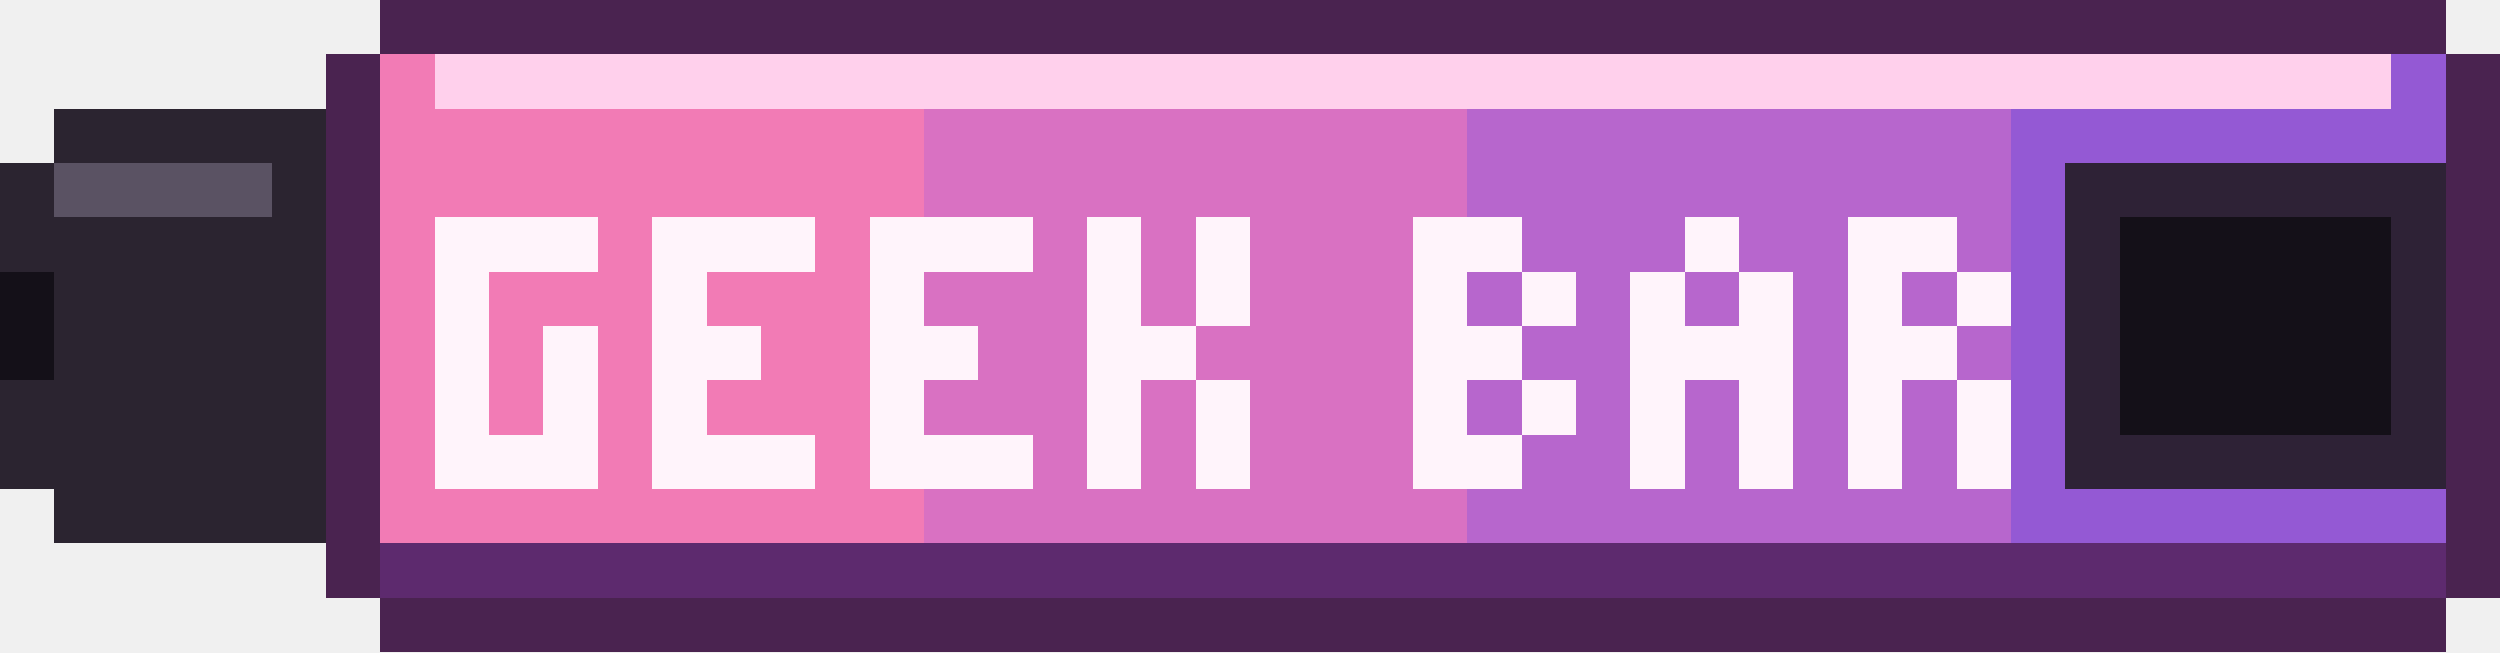
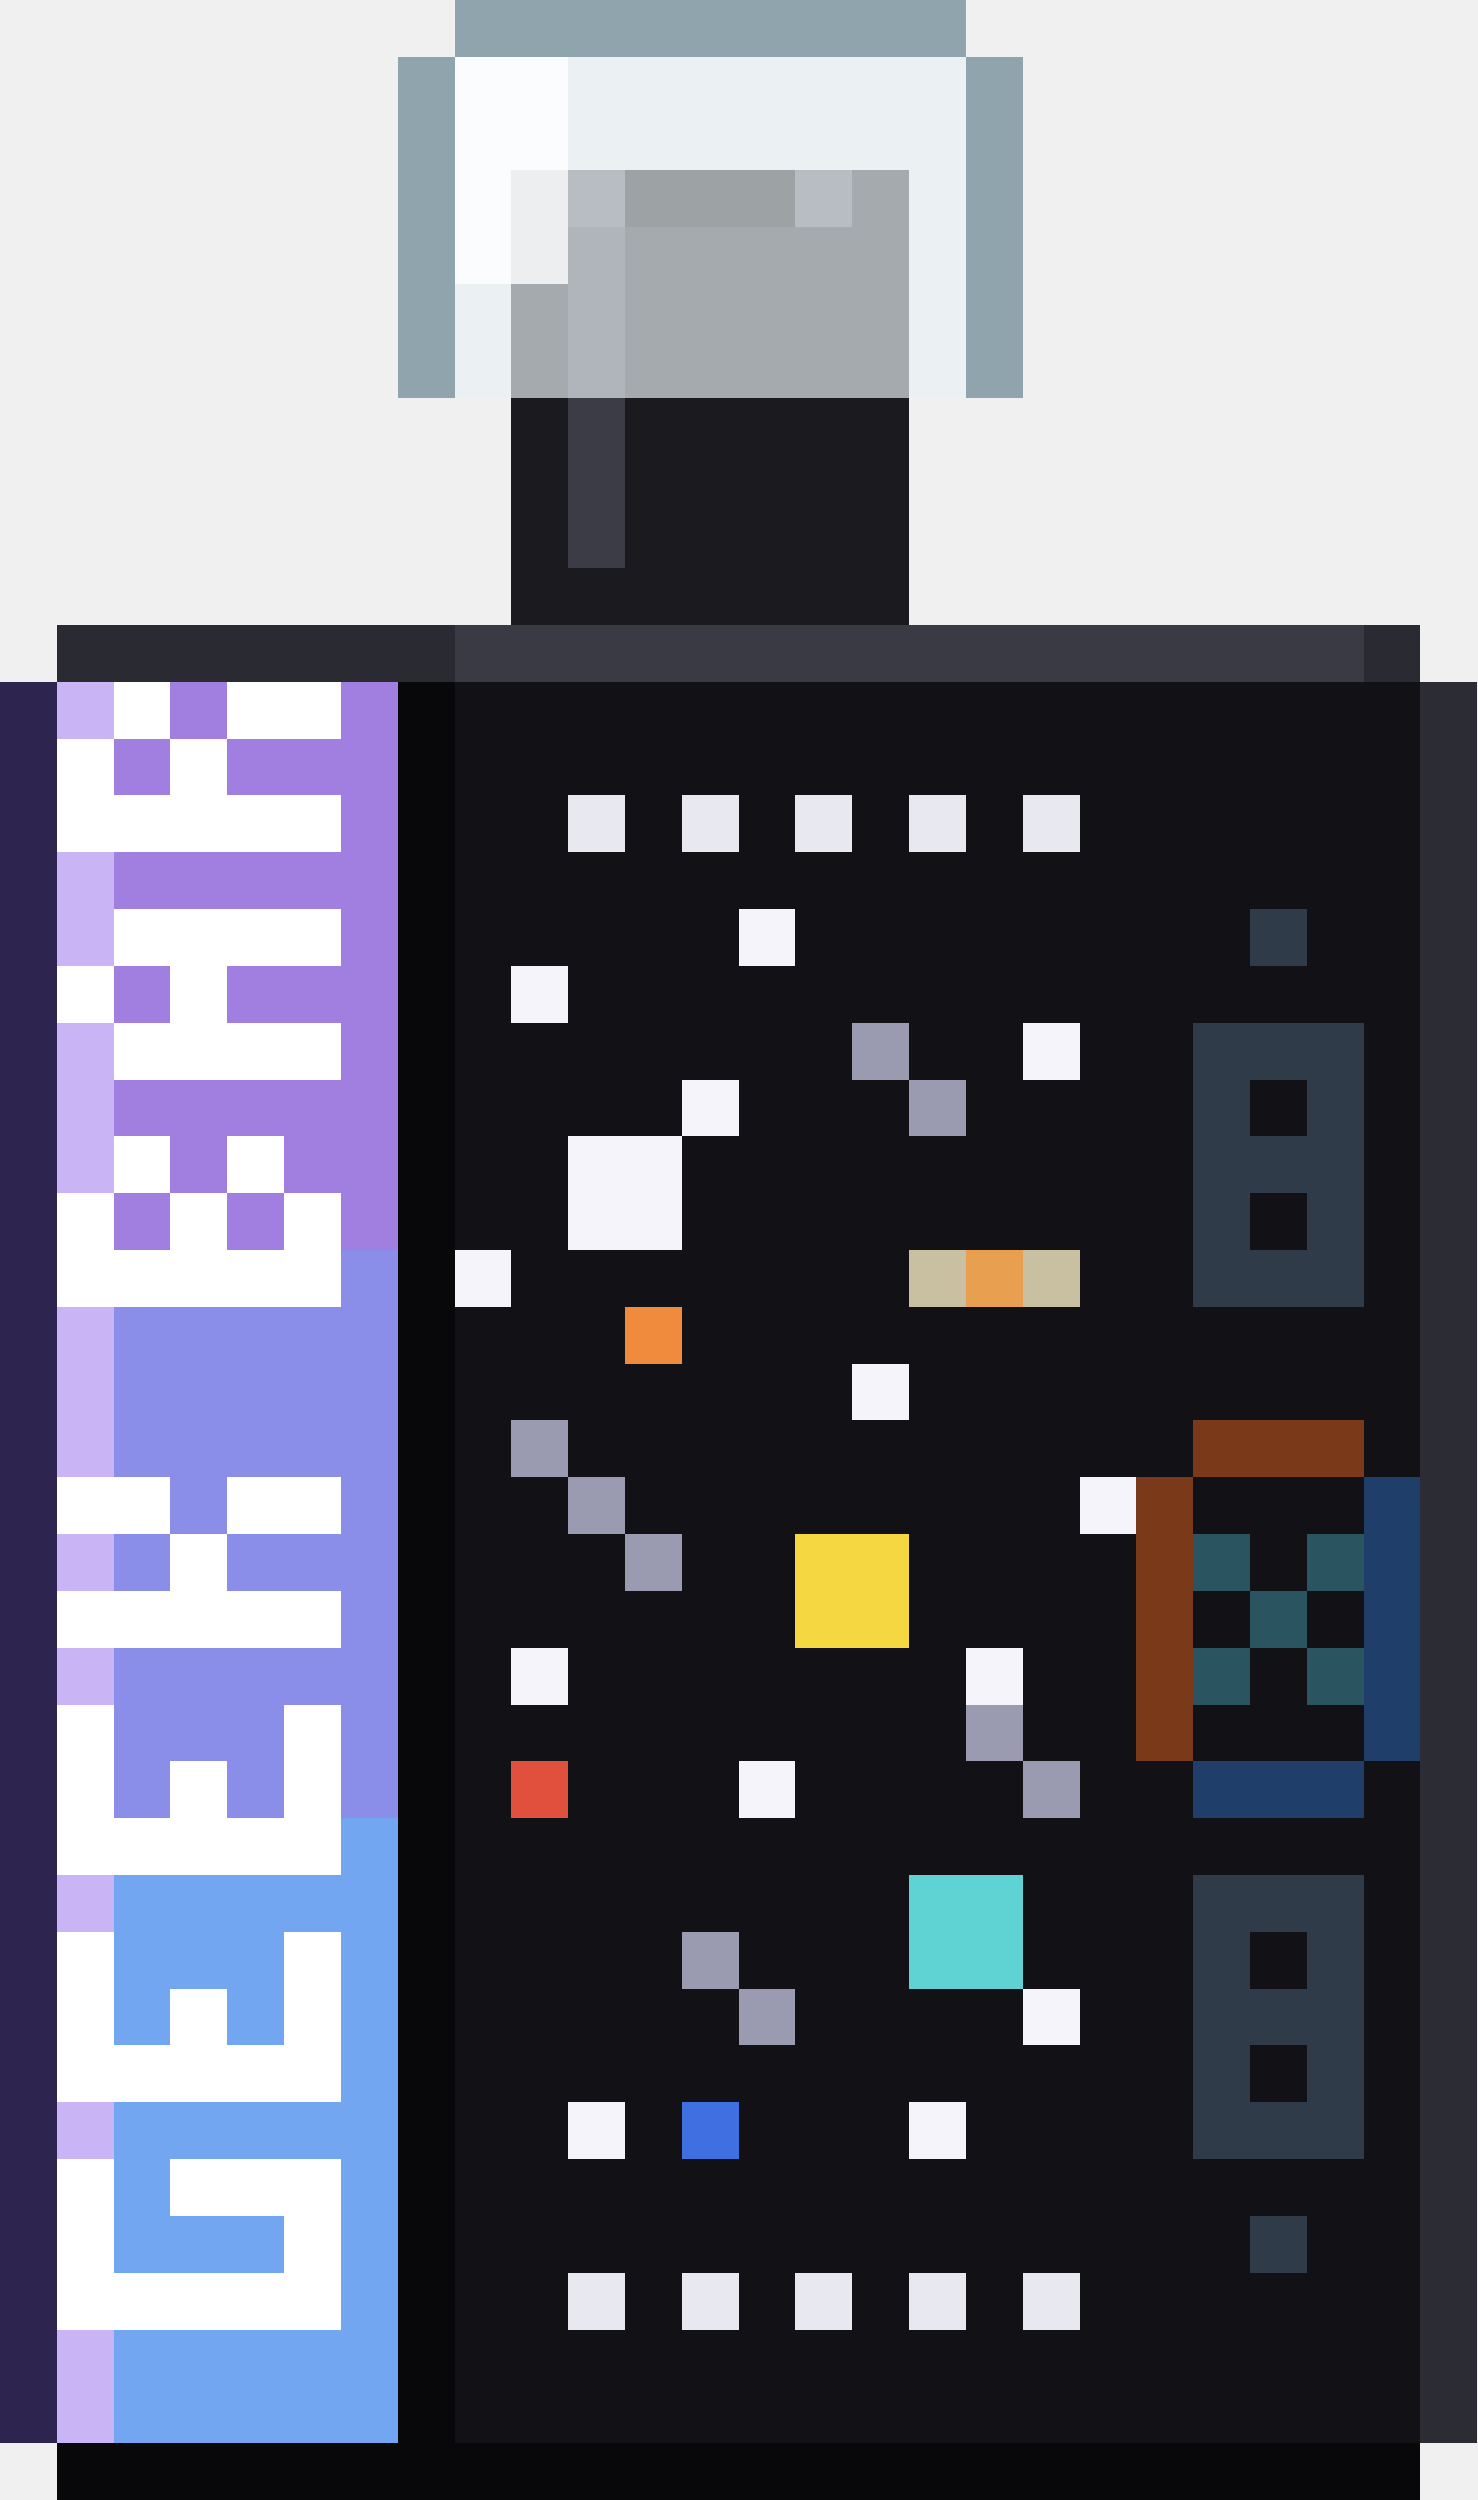
- <svg xmlns="http://www.w3.org/2000/svg" width="46" height="12" viewBox="0 0 46 12" shape-rendering="crispEdges">
-   <rect x="1" y="2" width="5" height="8" fill="#2b2430" />
-   <rect x="0" y="3" width="1" height="6" fill="#2b2430" />
-   <rect x="1" y="3" width="4" height="1" fill="#5a5263" />
-   <rect x="0" y="5" width="1" height="2" fill="#141018" />
-   <rect x="7" y="0" width="38" height="1" fill="#4a2350" />
-   <rect x="6" y="1" width="1" height="10" fill="#4a2350" />
-   <rect x="45" y="1" width="1" height="10" fill="#4a2350" />
-   <rect x="7" y="11" width="38" height="1" fill="#4a2350" />
-   <rect x="7" y="1" width="10" height="10" fill="#f27bb5" />
-   <rect x="17" y="1" width="10" height="10" fill="#d971c2" />
-   <rect x="27" y="1" width="10" height="10" fill="#b766cd" />
-   <rect x="37" y="1" width="8" height="10" fill="#9459d4" />
-   <rect x="8" y="1" width="36" height="1" fill="#ffd0ec" />
-   <rect x="7" y="10" width="38" height="1" fill="#5d2a6e" />
-   <rect x="8" y="4" width="1" height="1" fill="#fff4fb" />
-   <rect x="9" y="4" width="1" height="1" fill="#fff4fb" />
-   <rect x="10" y="4" width="1" height="1" fill="#fff4fb" />
-   <rect x="8" y="5" width="1" height="1" fill="#fff4fb" />
-   <rect x="8" y="6" width="1" height="1" fill="#fff4fb" />
-   <rect x="10" y="6" width="1" height="1" fill="#fff4fb" />
-   <rect x="8" y="7" width="1" height="1" fill="#fff4fb" />
-   <rect x="10" y="7" width="1" height="1" fill="#fff4fb" />
-   <rect x="8" y="8" width="1" height="1" fill="#fff4fb" />
-   <rect x="9" y="8" width="1" height="1" fill="#fff4fb" />
-   <rect x="10" y="8" width="1" height="1" fill="#fff4fb" />
-   <rect x="12" y="4" width="1" height="1" fill="#fff4fb" />
-   <rect x="13" y="4" width="1" height="1" fill="#fff4fb" />
-   <rect x="14" y="4" width="1" height="1" fill="#fff4fb" />
-   <rect x="12" y="5" width="1" height="1" fill="#fff4fb" />
-   <rect x="12" y="6" width="1" height="1" fill="#fff4fb" />
-   <rect x="13" y="6" width="1" height="1" fill="#fff4fb" />
-   <rect x="12" y="7" width="1" height="1" fill="#fff4fb" />
-   <rect x="12" y="8" width="1" height="1" fill="#fff4fb" />
-   <rect x="13" y="8" width="1" height="1" fill="#fff4fb" />
-   <rect x="14" y="8" width="1" height="1" fill="#fff4fb" />
-   <rect x="16" y="4" width="1" height="1" fill="#fff4fb" />
-   <rect x="17" y="4" width="1" height="1" fill="#fff4fb" />
-   <rect x="18" y="4" width="1" height="1" fill="#fff4fb" />
-   <rect x="16" y="5" width="1" height="1" fill="#fff4fb" />
-   <rect x="16" y="6" width="1" height="1" fill="#fff4fb" />
-   <rect x="17" y="6" width="1" height="1" fill="#fff4fb" />
-   <rect x="16" y="7" width="1" height="1" fill="#fff4fb" />
-   <rect x="16" y="8" width="1" height="1" fill="#fff4fb" />
-   <rect x="17" y="8" width="1" height="1" fill="#fff4fb" />
-   <rect x="18" y="8" width="1" height="1" fill="#fff4fb" />
-   <rect x="20" y="4" width="1" height="1" fill="#fff4fb" />
-   <rect x="22" y="4" width="1" height="1" fill="#fff4fb" />
-   <rect x="20" y="5" width="1" height="1" fill="#fff4fb" />
-   <rect x="22" y="5" width="1" height="1" fill="#fff4fb" />
-   <rect x="20" y="6" width="1" height="1" fill="#fff4fb" />
-   <rect x="21" y="6" width="1" height="1" fill="#fff4fb" />
-   <rect x="20" y="7" width="1" height="1" fill="#fff4fb" />
-   <rect x="22" y="7" width="1" height="1" fill="#fff4fb" />
-   <rect x="20" y="8" width="1" height="1" fill="#fff4fb" />
-   <rect x="22" y="8" width="1" height="1" fill="#fff4fb" />
-   <rect x="26" y="4" width="1" height="1" fill="#fff4fb" />
-   <rect x="27" y="4" width="1" height="1" fill="#fff4fb" />
-   <rect x="26" y="5" width="1" height="1" fill="#fff4fb" />
-   <rect x="28" y="5" width="1" height="1" fill="#fff4fb" />
-   <rect x="26" y="6" width="1" height="1" fill="#fff4fb" />
-   <rect x="27" y="6" width="1" height="1" fill="#fff4fb" />
-   <rect x="26" y="7" width="1" height="1" fill="#fff4fb" />
-   <rect x="28" y="7" width="1" height="1" fill="#fff4fb" />
-   <rect x="26" y="8" width="1" height="1" fill="#fff4fb" />
-   <rect x="27" y="8" width="1" height="1" fill="#fff4fb" />
-   <rect x="31" y="4" width="1" height="1" fill="#fff4fb" />
-   <rect x="30" y="5" width="1" height="1" fill="#fff4fb" />
-   <rect x="32" y="5" width="1" height="1" fill="#fff4fb" />
-   <rect x="30" y="6" width="1" height="1" fill="#fff4fb" />
-   <rect x="31" y="6" width="1" height="1" fill="#fff4fb" />
-   <rect x="32" y="6" width="1" height="1" fill="#fff4fb" />
-   <rect x="30" y="7" width="1" height="1" fill="#fff4fb" />
-   <rect x="32" y="7" width="1" height="1" fill="#fff4fb" />
-   <rect x="30" y="8" width="1" height="1" fill="#fff4fb" />
-   <rect x="32" y="8" width="1" height="1" fill="#fff4fb" />
-   <rect x="34" y="4" width="1" height="1" fill="#fff4fb" />
-   <rect x="35" y="4" width="1" height="1" fill="#fff4fb" />
-   <rect x="34" y="5" width="1" height="1" fill="#fff4fb" />
-   <rect x="36" y="5" width="1" height="1" fill="#fff4fb" />
-   <rect x="34" y="6" width="1" height="1" fill="#fff4fb" />
-   <rect x="35" y="6" width="1" height="1" fill="#fff4fb" />
-   <rect x="34" y="7" width="1" height="1" fill="#fff4fb" />
-   <rect x="36" y="7" width="1" height="1" fill="#fff4fb" />
-   <rect x="34" y="8" width="1" height="1" fill="#fff4fb" />
-   <rect x="36" y="8" width="1" height="1" fill="#fff4fb" />
-   <rect x="38" y="3" width="7" height="6" fill="#2e2236" />
-   <rect x="39" y="4" width="5" height="4" fill="#141018" />
+ <svg xmlns="http://www.w3.org/2000/svg" width="26" height="44" viewBox="0 0 26 44" shape-rendering="crispEdges">
+   <rect x="9" y="3" width="7" height="8" fill="#1b1b1f" />
+   <rect x="10" y="4" width="1" height="6" fill="#3c3c46" />
+   <rect x="10" y="3" width="5" height="1" fill="#55555f" />
+   <rect x="11" y="3" width="3" height="1" fill="#050507" />
+   <rect x="7" y="1" width="11" height="6" fill="#e8f2f5aa" />
+   <rect x="8" y="0" width="9" height="1" fill="#8fa4ac" />
+   <rect x="7" y="1" width="1" height="6" fill="#8fa4ac" />
+   <rect x="17" y="1" width="1" height="6" fill="#8fa4ac" />
+   <rect x="8" y="1" width="2" height="4" fill="#ffffffcc" />
+   <rect x="1" y="11" width="24" height="1" fill="#2a2a32" />
+   <rect x="0" y="12" width="26" height="31" fill="#121216" />
+   <rect x="1" y="43" width="24" height="1" fill="#08080a" />
+   <rect x="8" y="11" width="16" height="1" fill="#3a3a44" />
+   <rect x="0" y="12" width="1" height="31" fill="#2d2450" />
+   <rect x="1" y="12" width="6" height="10" fill="#a07fe0" />
+   <rect x="1" y="22" width="6" height="10" fill="#8a8ee8" />
+   <rect x="1" y="32" width="6" height="11" fill="#72a6f0" />
+   <rect x="1" y="12" width="1" height="31" fill="#c9b5f5" />
+   <rect x="7" y="12" width="1" height="31" fill="#08080a" />
+   <rect x="25" y="12" width="1" height="31" fill="#2c2c34" />
+   <rect x="1" y="40" width="1" height="1" fill="#fff" />
+   <rect x="1" y="39" width="1" height="1" fill="#fff" />
+   <rect x="1" y="38" width="1" height="1" fill="#fff" />
+   <rect x="2" y="40" width="1" height="1" fill="#fff" />
+   <rect x="3" y="40" width="1" height="1" fill="#fff" />
+   <rect x="3" y="38" width="1" height="1" fill="#fff" />
+   <rect x="4" y="40" width="1" height="1" fill="#fff" />
+   <rect x="4" y="38" width="1" height="1" fill="#fff" />
+   <rect x="5" y="40" width="1" height="1" fill="#fff" />
+   <rect x="5" y="39" width="1" height="1" fill="#fff" />
+   <rect x="5" y="38" width="1" height="1" fill="#fff" />
+   <rect x="1" y="36" width="1" height="1" fill="#fff" />
+   <rect x="1" y="35" width="1" height="1" fill="#fff" />
+   <rect x="1" y="34" width="1" height="1" fill="#fff" />
+   <rect x="2" y="36" width="1" height="1" fill="#fff" />
+   <rect x="3" y="36" width="1" height="1" fill="#fff" />
+   <rect x="3" y="35" width="1" height="1" fill="#fff" />
+   <rect x="4" y="36" width="1" height="1" fill="#fff" />
+   <rect x="5" y="36" width="1" height="1" fill="#fff" />
+   <rect x="5" y="35" width="1" height="1" fill="#fff" />
+   <rect x="5" y="34" width="1" height="1" fill="#fff" />
+   <rect x="1" y="32" width="1" height="1" fill="#fff" />
+   <rect x="1" y="31" width="1" height="1" fill="#fff" />
+   <rect x="1" y="30" width="1" height="1" fill="#fff" />
+   <rect x="2" y="32" width="1" height="1" fill="#fff" />
+   <rect x="3" y="32" width="1" height="1" fill="#fff" />
+   <rect x="3" y="31" width="1" height="1" fill="#fff" />
+   <rect x="4" y="32" width="1" height="1" fill="#fff" />
+   <rect x="5" y="32" width="1" height="1" fill="#fff" />
+   <rect x="5" y="31" width="1" height="1" fill="#fff" />
+   <rect x="5" y="30" width="1" height="1" fill="#fff" />
+   <rect x="1" y="28" width="1" height="1" fill="#fff" />
+   <rect x="1" y="26" width="1" height="1" fill="#fff" />
+   <rect x="2" y="28" width="1" height="1" fill="#fff" />
+   <rect x="2" y="26" width="1" height="1" fill="#fff" />
+   <rect x="3" y="28" width="1" height="1" fill="#fff" />
+   <rect x="3" y="27" width="1" height="1" fill="#fff" />
+   <rect x="4" y="28" width="1" height="1" fill="#fff" />
+   <rect x="4" y="26" width="1" height="1" fill="#fff" />
+   <rect x="5" y="28" width="1" height="1" fill="#fff" />
+   <rect x="5" y="26" width="1" height="1" fill="#fff" />
+   <rect x="1" y="22" width="1" height="1" fill="#fff" />
+   <rect x="1" y="21" width="1" height="1" fill="#fff" />
+   <rect x="2" y="22" width="1" height="1" fill="#fff" />
+   <rect x="2" y="20" width="1" height="1" fill="#fff" />
+   <rect x="3" y="22" width="1" height="1" fill="#fff" />
+   <rect x="3" y="21" width="1" height="1" fill="#fff" />
+   <rect x="4" y="22" width="1" height="1" fill="#fff" />
+   <rect x="4" y="20" width="1" height="1" fill="#fff" />
+   <rect x="5" y="22" width="1" height="1" fill="#fff" />
+   <rect x="5" y="21" width="1" height="1" fill="#fff" />
+   <rect x="1" y="17" width="1" height="1" fill="#fff" />
+   <rect x="2" y="18" width="1" height="1" fill="#fff" />
+   <rect x="2" y="16" width="1" height="1" fill="#fff" />
+   <rect x="3" y="18" width="1" height="1" fill="#fff" />
+   <rect x="3" y="17" width="1" height="1" fill="#fff" />
+   <rect x="3" y="16" width="1" height="1" fill="#fff" />
+   <rect x="4" y="18" width="1" height="1" fill="#fff" />
+   <rect x="4" y="16" width="1" height="1" fill="#fff" />
+   <rect x="5" y="18" width="1" height="1" fill="#fff" />
+   <rect x="5" y="16" width="1" height="1" fill="#fff" />
+   <rect x="1" y="14" width="1" height="1" fill="#fff" />
+   <rect x="1" y="13" width="1" height="1" fill="#fff" />
+   <rect x="2" y="14" width="1" height="1" fill="#fff" />
+   <rect x="2" y="12" width="1" height="1" fill="#fff" />
+   <rect x="3" y="14" width="1" height="1" fill="#fff" />
+   <rect x="3" y="13" width="1" height="1" fill="#fff" />
+   <rect x="4" y="14" width="1" height="1" fill="#fff" />
+   <rect x="4" y="12" width="1" height="1" fill="#fff" />
+   <rect x="5" y="14" width="1" height="1" fill="#fff" />
+   <rect x="5" y="12" width="1" height="1" fill="#fff" />
+   <rect x="10" y="14" width="1" height="1" fill="#e8e8f0" />
+   <rect x="10" y="40" width="1" height="1" fill="#e8e8f0" />
+   <rect x="12" y="14" width="1" height="1" fill="#e8e8f0" />
+   <rect x="12" y="40" width="1" height="1" fill="#e8e8f0" />
+   <rect x="14" y="14" width="1" height="1" fill="#e8e8f0" />
+   <rect x="14" y="40" width="1" height="1" fill="#e8e8f0" />
+   <rect x="16" y="14" width="1" height="1" fill="#e8e8f0" />
+   <rect x="16" y="40" width="1" height="1" fill="#e8e8f0" />
+   <rect x="18" y="14" width="1" height="1" fill="#e8e8f0" />
+   <rect x="18" y="40" width="1" height="1" fill="#e8e8f0" />
+   <rect x="9" y="17" width="1" height="1" fill="#f4f4fa" />
+   <rect x="13" y="16" width="1" height="1" fill="#f4f4fa" />
+   <rect x="18" y="18" width="1" height="1" fill="#f4f4fa" />
+   <rect x="8" y="22" width="1" height="1" fill="#f4f4fa" />
+   <rect x="15" y="24" width="1" height="1" fill="#f4f4fa" />
+   <rect x="19" y="26" width="1" height="1" fill="#f4f4fa" />
+   <rect x="9" y="29" width="1" height="1" fill="#f4f4fa" />
+   <rect x="13" y="31" width="1" height="1" fill="#f4f4fa" />
+   <rect x="18" y="35" width="1" height="1" fill="#f4f4fa" />
+   <rect x="10" y="37" width="1" height="1" fill="#f4f4fa" />
+   <rect x="16" y="37" width="1" height="1" fill="#f4f4fa" />
+   <rect x="12" y="19" width="1" height="1" fill="#f4f4fa" />
+   <rect x="17" y="29" width="1" height="1" fill="#f4f4fa" />
+   <rect x="15" y="18" width="1" height="1" fill="#9a9ab0" />
+   <rect x="16" y="19" width="1" height="1" fill="#9a9ab0" />
+   <rect x="9" y="25" width="1" height="1" fill="#9a9ab0" />
+   <rect x="10" y="26" width="1" height="1" fill="#9a9ab0" />
+   <rect x="11" y="27" width="1" height="1" fill="#9a9ab0" />
+   <rect x="17" y="30" width="1" height="1" fill="#9a9ab0" />
+   <rect x="18" y="31" width="1" height="1" fill="#9a9ab0" />
+   <rect x="12" y="34" width="1" height="1" fill="#9a9ab0" />
+   <rect x="13" y="35" width="1" height="1" fill="#9a9ab0" />
+   <rect x="10" y="20" width="2" height="2" fill="#f4f4fa" />
+   <rect x="11" y="23" width="1" height="1" fill="#f08a3c" />
+   <rect x="14" y="27" width="2" height="2" fill="#f5d742" />
+   <rect x="9" y="31" width="1" height="1" fill="#e0503c" />
+   <rect x="16" y="33" width="2" height="2" fill="#5fd3d3" />
+   <rect x="12" y="37" width="1" height="1" fill="#3f6fe0" />
+   <rect x="17" y="22" width="1" height="1" fill="#e8a050" />
+   <rect x="16" y="22" width="1" height="1" fill="#c8c0a0" />
+   <rect x="18" y="22" width="1" height="1" fill="#c8c0a0" />
+   <rect x="21" y="18" width="3" height="1" fill="#2f3b48" />
+   <rect x="21" y="20" width="3" height="1" fill="#2f3b48" />
+   <rect x="21" y="22" width="3" height="1" fill="#2f3b48" />
+   <rect x="21" y="18" width="1" height="5" fill="#2f3b48" />
+   <rect x="23" y="18" width="1" height="5" fill="#2f3b48" />
+   <rect x="21" y="33" width="3" height="1" fill="#2f3b48" />
+   <rect x="21" y="35" width="3" height="1" fill="#2f3b48" />
+   <rect x="21" y="37" width="3" height="1" fill="#2f3b48" />
+   <rect x="21" y="33" width="1" height="5" fill="#2f3b48" />
+   <rect x="23" y="33" width="1" height="5" fill="#2f3b48" />
+   <rect x="22" y="16" width="1" height="1" fill="#2f3b48" />
+   <rect x="22" y="39" width="1" height="1" fill="#2f3b48" />
+   <rect x="21" y="25" width="3" height="1" fill="#7a3a1a" />
+   <rect x="20" y="26" width="1" height="5" fill="#7a3a1a" />
+   <rect x="24" y="26" width="1" height="5" fill="#1f3f6a" />
+   <rect x="21" y="31" width="3" height="1" fill="#1f3f6a" />
+   <rect x="21" y="27" width="1" height="1" fill="#2a5560" />
+   <rect x="23" y="27" width="1" height="1" fill="#2a5560" />
+   <rect x="22" y="28" width="1" height="1" fill="#2a5560" />
+   <rect x="21" y="29" width="1" height="1" fill="#2a5560" />
+   <rect x="23" y="29" width="1" height="1" fill="#2a5560" />
</svg>
